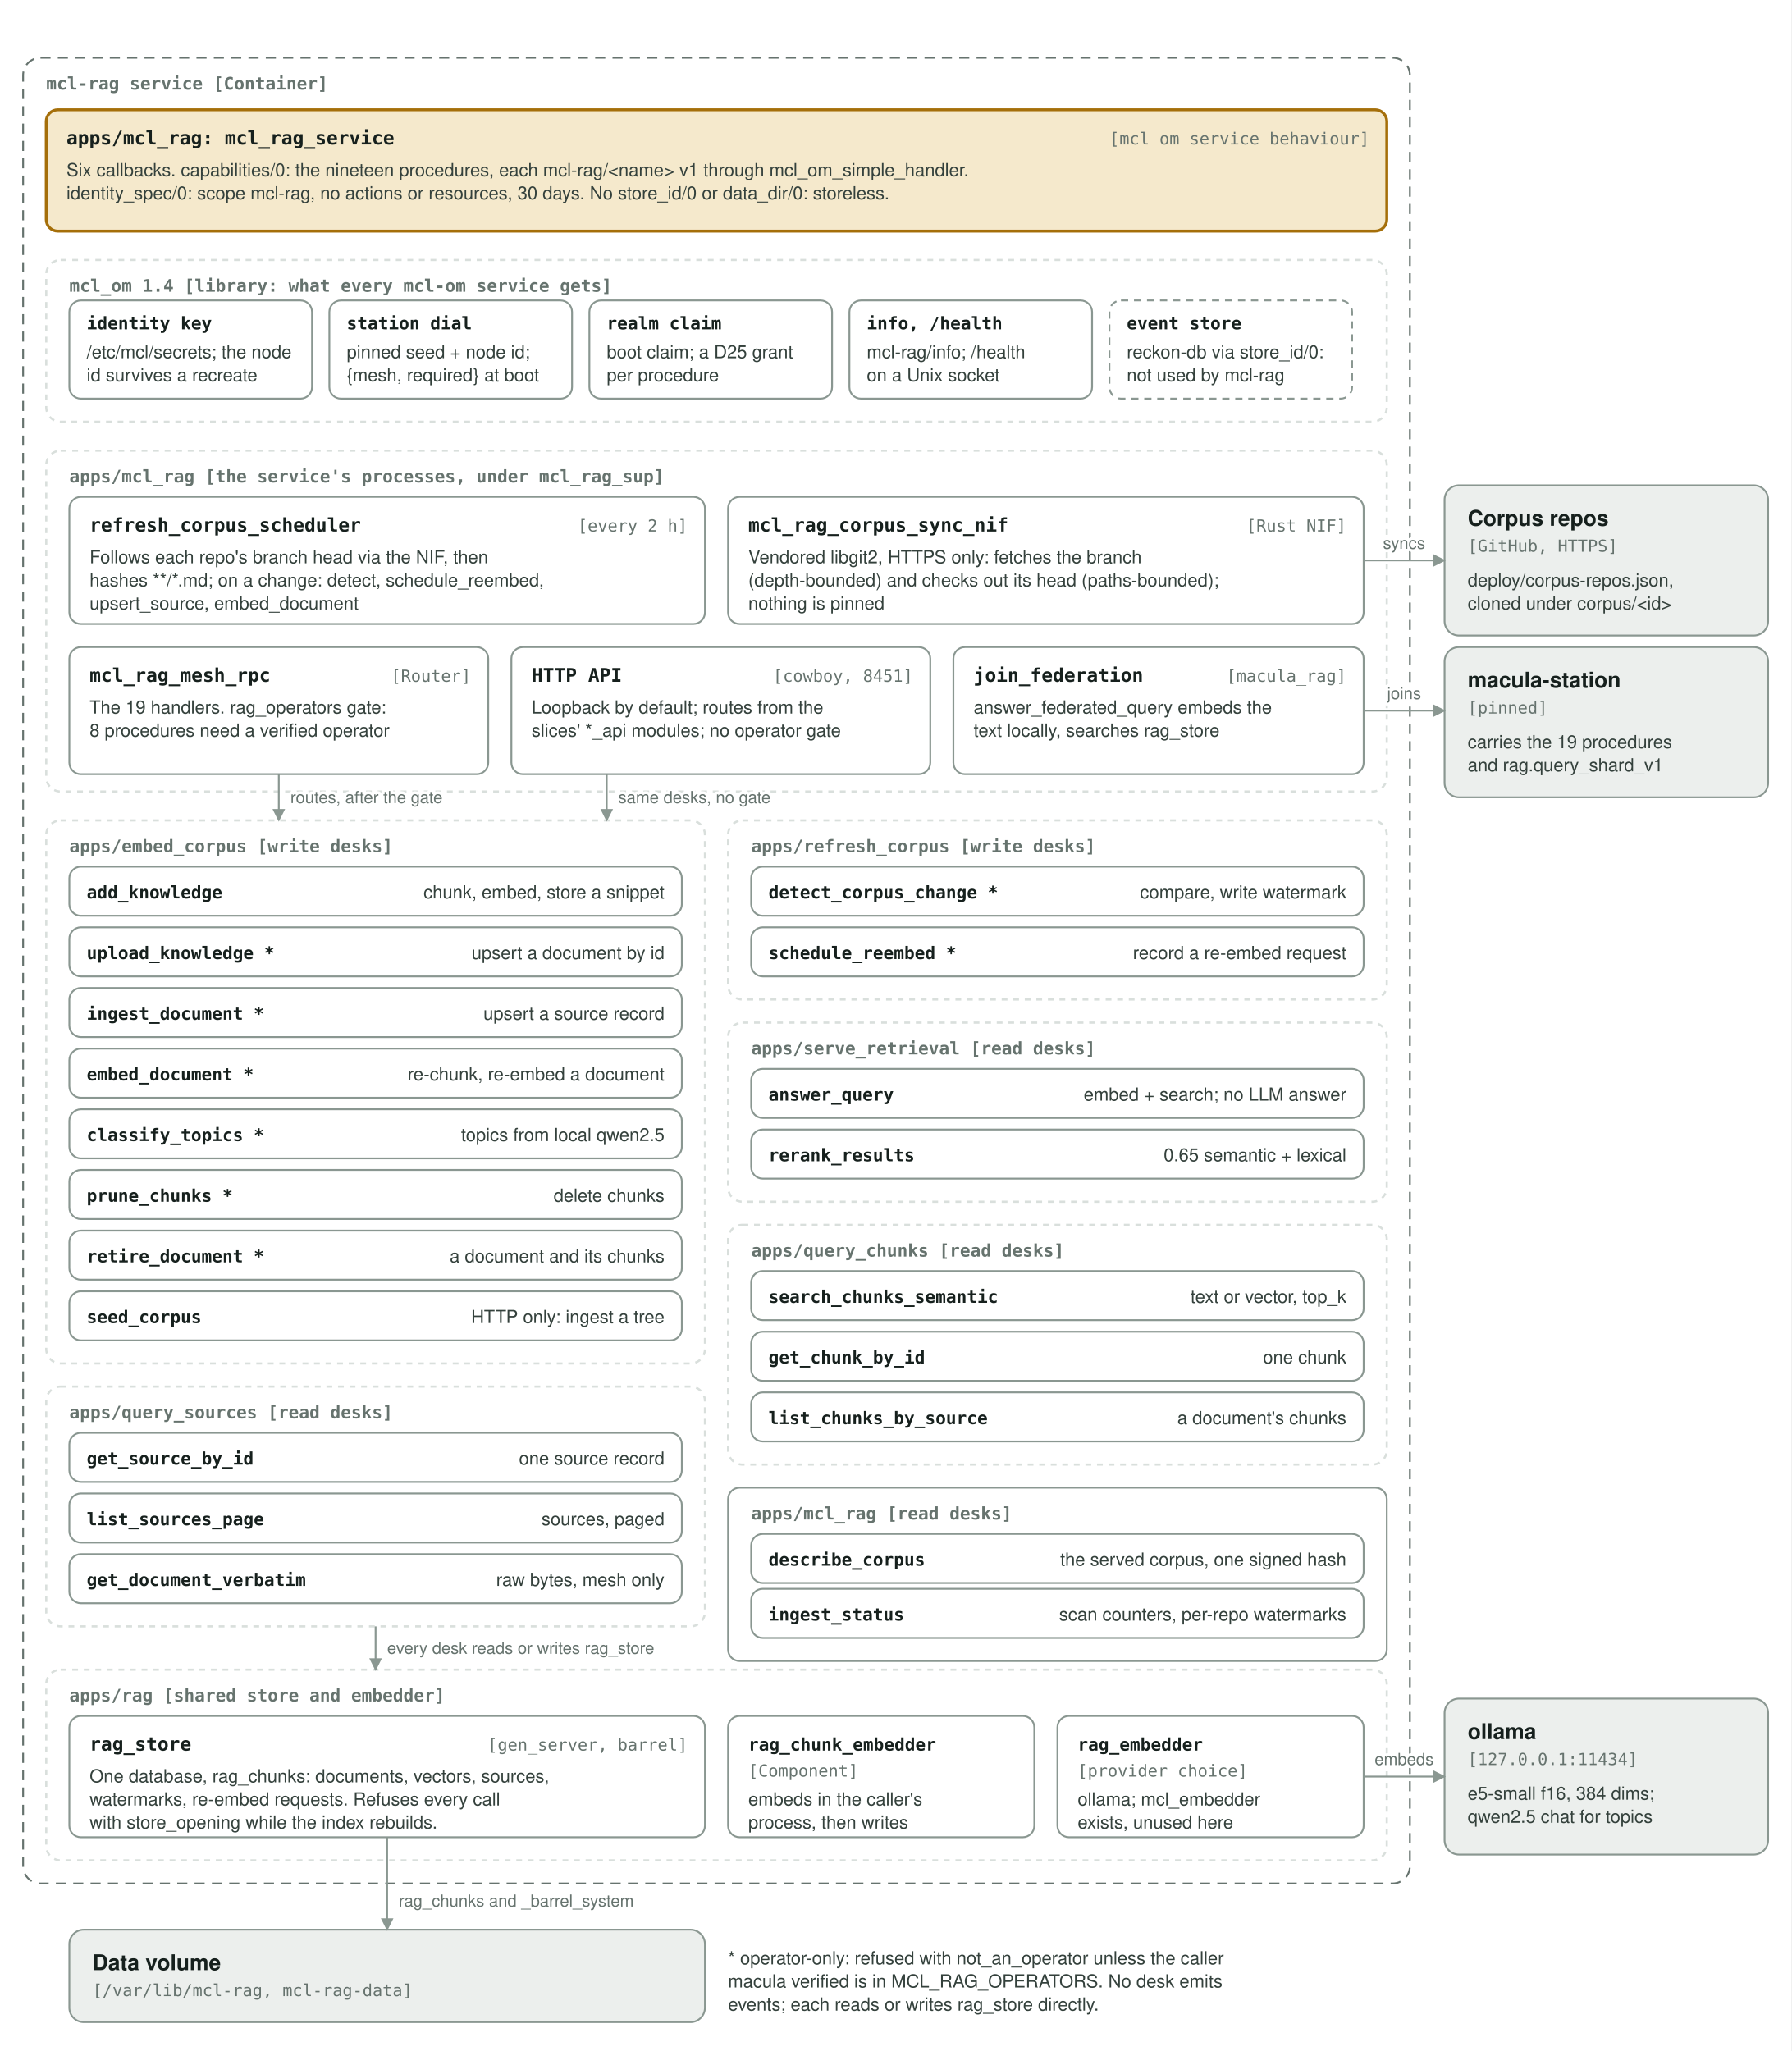
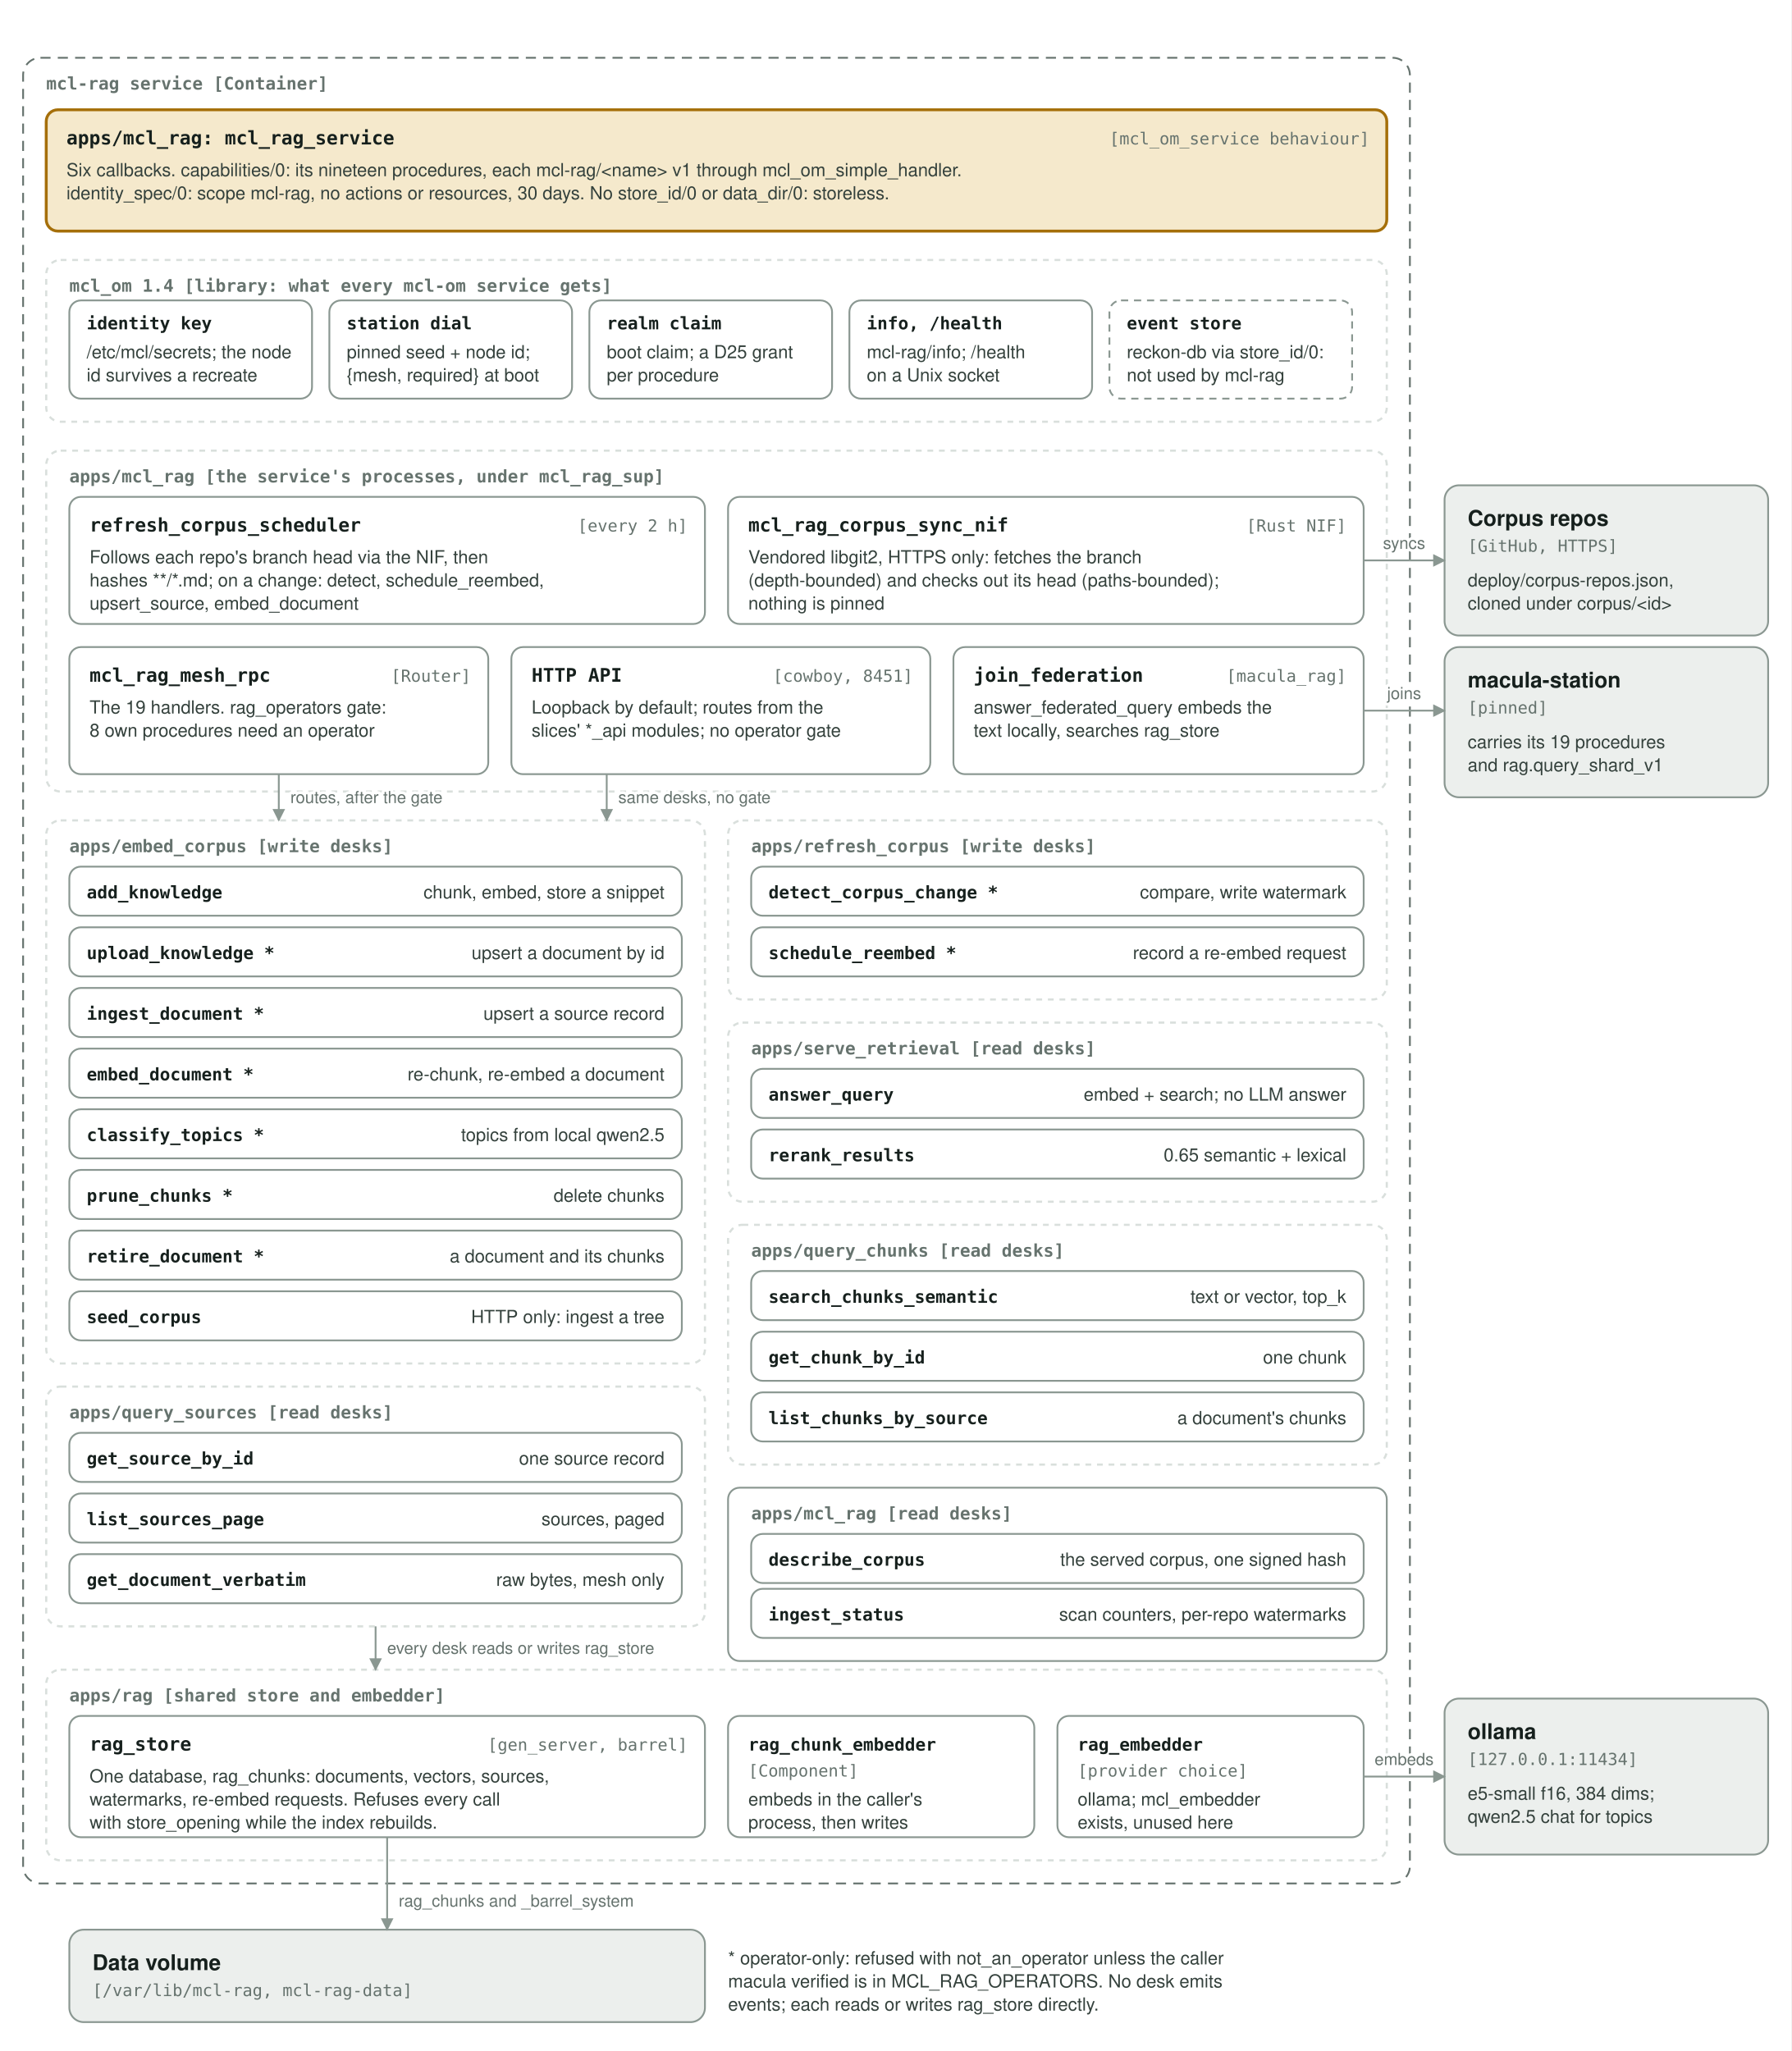
<svg xmlns="http://www.w3.org/2000/svg" viewBox="0 0 1240 1420" role="img" aria-label="mcl-rag components">
  <style>
.t-name { font-family: "Atkinson Hyperlegible", "Segoe UI", system-ui, -apple-system, Helvetica, Arial, sans-serif; font-size: 15px; font-weight: 700; }
.t-desc { font-family: "Atkinson Hyperlegible", "Segoe UI", system-ui, -apple-system, Helvetica, Arial, sans-serif; font-size: 12.5px; }
.t-rel { font-family: "Atkinson Hyperlegible", "Segoe UI", system-ui, -apple-system, Helvetica, Arial, sans-serif; font-size: 11.5px; paint-order: stroke; stroke-width: 4px; stroke-linejoin: round; }
.t-code { font-family: "JetBrains Mono", ui-monospace, Menlo, Consolas, monospace; font-size: 13px; font-weight: 600; }
.t-small { font-size: 12px; }
.t-type { font-family: "JetBrains Mono", ui-monospace, Menlo, Consolas, monospace; font-size: 11.5px; }
.t-bound { font-family: "JetBrains Mono", ui-monospace, Menlo, Consolas, monospace; font-size: 12px; font-weight: 600; }
.edge { fill: none; stroke-width: 1.25; }
.edge-later { fill: none; stroke-width: 1.25; stroke-dasharray: 5 4; }
.bg { fill: #FFFFFF; }
.b-sys { fill: #F5E9CC; stroke: #A56F0A; stroke-width: 2; }
.b-ext { fill: #ECEFED; stroke: #8A9791; stroke-width: 1.25; }
.b-per { fill: #E3EBF2; stroke: #3B5B7A; stroke-width: 1.25; }
.b-cmp { fill: #FFFFFF; stroke: #8A9791; stroke-width: 1.25; }
.b-later { fill: none; stroke: #8A9791; stroke-width: 1.25; stroke-dasharray: 5 4; }
.bound { fill: none; stroke: #66736E; stroke-width: 1.25; stroke-dasharray: 7 5; }
.bound-in { fill: none; stroke: #D9DFDC; stroke-width: 1.5; stroke-dasharray: 4 4; }
.head { fill: #3B5B7A; }
.t-name { fill: #16201D; }
.t-code { fill: #16201D; }
.t-type { fill: #66736E; }
.t-desc { fill: #34413C; }
.t-bound { fill: #66736E; }
.t-rel { fill: #66736E; stroke: #FFFFFF; }
.edge, .edge-later { stroke: #8A9791; }
.arrowhead { fill: #8A9791; }
@media (prefers-color-scheme: dark) {
.bg { fill: #171F1C; }
.b-sys { fill: #3A2E13; stroke: #E3AA3C; stroke-width: 2; }
.b-ext { fill: #1C2421; stroke: #7D8B85; stroke-width: 1.25; }
.b-per { fill: #1D2A36; stroke: #8EB4D8; stroke-width: 1.25; }
.b-cmp { fill: #171F1C; stroke: #7D8B85; stroke-width: 1.25; }
.b-later { fill: none; stroke: #7D8B85; stroke-width: 1.25; stroke-dasharray: 5 4; }
.bound { fill: none; stroke: #93A09A; stroke-width: 1.25; stroke-dasharray: 7 5; }
.bound-in { fill: none; stroke: #2A3431; stroke-width: 1.5; stroke-dasharray: 4 4; }
.head { fill: #8EB4D8; }
.t-name { fill: #E6ECE9; }
.t-code { fill: #E6ECE9; }
.t-type { fill: #93A09A; }
.t-desc { fill: #C3CDC8; }
.t-bound { fill: #93A09A; }
.t-rel { fill: #93A09A; stroke: #171F1C; }
.edge, .edge-later { stroke: #7D8B85; }
.arrowhead { fill: #7D8B85; }
}
</style>
  <defs>
    <marker id="a" viewBox="0 0 10 10" refX="9" refY="5" markerWidth="7" markerHeight="7" orient="auto-start-reverse">
      <path class="arrowhead" d="M0 0L10 5L0 10z" />
    </marker>
  </defs>
  <rect class="bg" x="0" y="0" width="1240" height="1420" />
  <rect class="bound" x="16" y="40" width="960" height="1264" rx="12" />
  <text class="t-bound" x="32" y="62">mcl-rag service [Container]</text>
  <rect class="b-sys" x="32" y="76" width="928" height="84" rx="8" />
  <text class="t-code" x="46" y="100">apps/mcl_rag: mcl_rag_service</text>
  <text class="t-type" x="948" y="100" text-anchor="end">[mcl_om_service behaviour]</text>
-   <text class="t-desc" x="46" y="122">Six callbacks. capabilities/0: the nineteen procedures, each mcl-rag/&lt;name&gt; v1 through mcl_om_simple_handler.</text>
+   <text class="t-desc" x="46" y="122">Six callbacks. capabilities/0: its nineteen procedures, each mcl-rag/&lt;name&gt; v1 through mcl_om_simple_handler.</text>
  <text class="t-desc" x="46" y="138">identity_spec/0: scope mcl-rag, no actions or resources, 30 days. No store_id/0 or data_dir/0: storeless.</text>
  <rect class="bound-in" x="32" y="180" width="928" height="112" rx="10" />
  <text class="t-bound" x="48" y="202">mcl_om 1.4 [library: what every mcl-om service gets]</text>
  <rect class="b-cmp" x="48" y="208" width="168" height="68" rx="8" />
  <text class="t-code t-small" x="60" y="228">identity key</text>
  <text class="t-desc" x="60" y="248">/etc/mcl/secrets; the node</text>
  <text class="t-desc" x="60" y="264">id survives a recreate</text>
  <rect class="b-cmp" x="228" y="208" width="168" height="68" rx="8" />
  <text class="t-code t-small" x="240" y="228">station dial</text>
  <text class="t-desc" x="240" y="248">pinned seed + node id;</text>
  <text class="t-desc" x="240" y="264">{mesh, required} at boot</text>
  <rect class="b-cmp" x="408" y="208" width="168" height="68" rx="8" />
  <text class="t-code t-small" x="420" y="228">realm claim</text>
  <text class="t-desc" x="420" y="248">boot claim; a D25 grant</text>
  <text class="t-desc" x="420" y="264">per procedure</text>
  <rect class="b-cmp" x="588" y="208" width="168" height="68" rx="8" />
  <text class="t-code t-small" x="600" y="228">info, /health</text>
  <text class="t-desc" x="600" y="248">mcl-rag/info; /health</text>
  <text class="t-desc" x="600" y="264">on a Unix socket</text>
  <rect class="b-later" x="768" y="208" width="168" height="68" rx="8" />
  <text class="t-code t-small" x="780" y="228">event store</text>
  <text class="t-desc" x="780" y="248">reckon-db via store_id/0:</text>
  <text class="t-desc" x="780" y="264">not used by mcl-rag</text>
  <rect class="bound-in" x="32" y="312" width="928" height="236" rx="10" />
  <text class="t-bound" x="48" y="334">apps/mcl_rag [the service's processes, under mcl_rag_sup]</text>
  <rect class="b-cmp" x="48" y="344" width="440" height="88" rx="8" />
  <text class="t-code" x="62" y="368">refresh_corpus_scheduler</text>
  <text class="t-type" x="476" y="368" text-anchor="end">[every 2 h]</text>
  <text class="t-desc" x="62" y="390">Follows each repo's branch head via the NIF, then</text>
  <text class="t-desc" x="62" y="406">hashes **/*.md; on a change: detect, schedule_reembed,</text>
  <text class="t-desc" x="62" y="422">upsert_source, embed_document</text>
  <rect class="b-cmp" x="504" y="344" width="440" height="88" rx="8" />
  <text class="t-code" x="518" y="368">mcl_rag_corpus_sync_nif</text>
  <text class="t-type" x="932" y="368" text-anchor="end">[Rust NIF]</text>
  <text class="t-desc" x="518" y="390">Vendored libgit2, HTTPS only: fetches the branch</text>
  <text class="t-desc" x="518" y="406">(depth-bounded) and checks out its head (paths-bounded);</text>
  <text class="t-desc" x="518" y="422">nothing is pinned</text>
  <rect class="b-cmp" x="48" y="448" width="290" height="88" rx="8" />
  <text class="t-code" x="62" y="472">mcl_rag_mesh_rpc</text>
  <text class="t-type" x="326" y="472" text-anchor="end">[Router]</text>
  <text class="t-desc" x="62" y="494">The 19 handlers. rag_operators gate:</text>
-   <text class="t-desc" x="62" y="510">8 procedures need a verified operator</text>
+   <text class="t-desc" x="62" y="510">8 own procedures need an operator</text>
  <rect class="b-cmp" x="354" y="448" width="290" height="88" rx="8" />
  <text class="t-code" x="368" y="472">HTTP API</text>
  <text class="t-type" x="632" y="472" text-anchor="end">[cowboy, 8451]</text>
  <text class="t-desc" x="368" y="494">Loopback by default; routes from the</text>
  <text class="t-desc" x="368" y="510">slices' *_api modules; no operator gate</text>
  <rect class="b-cmp" x="660" y="448" width="284" height="88" rx="8" />
  <text class="t-code" x="674" y="472">join_federation</text>
  <text class="t-type" x="932" y="472" text-anchor="end">[macula_rag]</text>
  <text class="t-desc" x="674" y="494">answer_federated_query embeds the</text>
  <text class="t-desc" x="674" y="510">text locally, searches rag_store</text>
  <rect class="bound-in" x="32" y="568" width="456" height="376" rx="10" />
  <text class="t-bound" x="48" y="590">apps/embed_corpus [write desks]</text>
  <rect class="b-cmp" x="48" y="600" width="424" height="34" rx="8" />
  <text class="t-code t-small" x="60" y="622">add_knowledge</text>
  <text class="t-desc" x="460" y="622" text-anchor="end">chunk, embed, store a snippet</text>
  <rect class="b-cmp" x="48" y="642" width="424" height="34" rx="8" />
  <text class="t-code t-small" x="60" y="664">upload_knowledge *</text>
  <text class="t-desc" x="460" y="664" text-anchor="end">upsert a document by id</text>
  <rect class="b-cmp" x="48" y="684" width="424" height="34" rx="8" />
  <text class="t-code t-small" x="60" y="706">ingest_document *</text>
  <text class="t-desc" x="460" y="706" text-anchor="end">upsert a source record</text>
  <rect class="b-cmp" x="48" y="726" width="424" height="34" rx="8" />
  <text class="t-code t-small" x="60" y="748">embed_document *</text>
  <text class="t-desc" x="460" y="748" text-anchor="end">re-chunk, re-embed a document</text>
  <rect class="b-cmp" x="48" y="768" width="424" height="34" rx="8" />
  <text class="t-code t-small" x="60" y="790">classify_topics *</text>
  <text class="t-desc" x="460" y="790" text-anchor="end">topics from local qwen2.5</text>
  <rect class="b-cmp" x="48" y="810" width="424" height="34" rx="8" />
  <text class="t-code t-small" x="60" y="832">prune_chunks *</text>
  <text class="t-desc" x="460" y="832" text-anchor="end">delete chunks</text>
  <rect class="b-cmp" x="48" y="852" width="424" height="34" rx="8" />
  <text class="t-code t-small" x="60" y="874">retire_document *</text>
  <text class="t-desc" x="460" y="874" text-anchor="end">a document and its chunks</text>
  <rect class="b-cmp" x="48" y="894" width="424" height="34" rx="8" />
  <text class="t-code t-small" x="60" y="916">seed_corpus</text>
  <text class="t-desc" x="460" y="916" text-anchor="end">HTTP only: ingest a tree</text>
  <rect class="bound-in" x="32" y="960" width="456" height="166" rx="10" />
  <text class="t-bound" x="48" y="982">apps/query_sources [read desks]</text>
  <rect class="b-cmp" x="48" y="992" width="424" height="34" rx="8" />
  <text class="t-code t-small" x="60" y="1014">get_source_by_id</text>
  <text class="t-desc" x="460" y="1014" text-anchor="end">one source record</text>
  <rect class="b-cmp" x="48" y="1034" width="424" height="34" rx="8" />
  <text class="t-code t-small" x="60" y="1056">list_sources_page</text>
  <text class="t-desc" x="460" y="1056" text-anchor="end">sources, paged</text>
  <rect class="b-cmp" x="48" y="1076" width="424" height="34" rx="8" />
  <text class="t-code t-small" x="60" y="1098">get_document_verbatim</text>
  <text class="t-desc" x="460" y="1098" text-anchor="end">raw bytes, mesh only</text>
  <rect class="bound-in" x="504" y="568" width="456" height="124" rx="10" />
  <text class="t-bound" x="520" y="590">apps/refresh_corpus [write desks]</text>
  <rect class="b-cmp" x="520" y="600" width="424" height="34" rx="8" />
  <text class="t-code t-small" x="532" y="622">detect_corpus_change *</text>
  <text class="t-desc" x="932" y="622" text-anchor="end">compare, write watermark</text>
  <rect class="b-cmp" x="520" y="642" width="424" height="34" rx="8" />
  <text class="t-code t-small" x="532" y="664">schedule_reembed *</text>
  <text class="t-desc" x="932" y="664" text-anchor="end">record a re-embed request</text>
  <rect class="bound-in" x="504" y="708" width="456" height="124" rx="10" />
  <text class="t-bound" x="520" y="730">apps/serve_retrieval [read desks]</text>
  <rect class="b-cmp" x="520" y="740" width="424" height="34" rx="8" />
  <text class="t-code t-small" x="532" y="762">answer_query</text>
  <text class="t-desc" x="932" y="762" text-anchor="end">embed + search; no LLM answer</text>
  <rect class="b-cmp" x="520" y="782" width="424" height="34" rx="8" />
  <text class="t-code t-small" x="532" y="804">rerank_results</text>
  <text class="t-desc" x="932" y="804" text-anchor="end">0.65 semantic + lexical</text>
  <rect class="bound-in" x="504" y="848" width="456" height="166" rx="10" />
  <text class="t-bound" x="520" y="870">apps/query_chunks [read desks]</text>
  <rect class="b-cmp" x="520" y="880" width="424" height="34" rx="8" />
  <text class="t-code t-small" x="532" y="902">search_chunks_semantic</text>
  <text class="t-desc" x="932" y="902" text-anchor="end">text or vector, top_k</text>
  <rect class="b-cmp" x="520" y="922" width="424" height="34" rx="8" />
  <text class="t-code t-small" x="532" y="944">get_chunk_by_id</text>
  <text class="t-desc" x="932" y="944" text-anchor="end">one chunk</text>
  <rect class="b-cmp" x="520" y="964" width="424" height="34" rx="8" />
  <text class="t-code t-small" x="532" y="986">list_chunks_by_source</text>
  <text class="t-desc" x="932" y="986" text-anchor="end">a document's chunks</text>
  <rect class="b-cmp" x="504" y="1030" width="456" height="120" rx="8" />
  <text class="t-bound" x="520" y="1052">apps/mcl_rag [read desks]</text>
  <rect class="b-cmp" x="520" y="1062" width="424" height="34" rx="8" />
  <text class="t-code t-small" x="532" y="1084">describe_corpus</text>
  <text class="t-desc" x="932" y="1084" text-anchor="end">the served corpus, one signed hash</text>
  <rect class="b-cmp" x="520" y="1100" width="424" height="34" rx="8" />
  <text class="t-code t-small" x="532" y="1122">ingest_status</text>
  <text class="t-desc" x="932" y="1122" text-anchor="end">scan counters, per-repo watermarks</text>
  <rect class="bound-in" x="32" y="1156" width="928" height="132" rx="10" />
  <text class="t-bound" x="48" y="1178">apps/rag [shared store and embedder]</text>
  <rect class="b-cmp" x="48" y="1188" width="440" height="84" rx="8" />
  <text class="t-code" x="62" y="1212">rag_store</text>
  <text class="t-type" x="476" y="1212" text-anchor="end">[gen_server, barrel]</text>
  <text class="t-desc" x="62" y="1234">One database, rag_chunks: documents, vectors, sources,</text>
  <text class="t-desc" x="62" y="1250">watermarks, re-embed requests. Refuses every call</text>
  <text class="t-desc" x="62" y="1266">with store_opening while the index rebuilds.</text>
  <rect class="b-cmp" x="504" y="1188" width="212" height="84" rx="8" />
  <text class="t-code t-small" x="518" y="1212">rag_chunk_embedder</text>
  <text class="t-type" x="518" y="1230">[Component]</text>
  <text class="t-desc" x="518" y="1250">embeds in the caller's</text>
  <text class="t-desc" x="518" y="1266">process, then writes</text>
  <rect class="b-cmp" x="732" y="1188" width="212" height="84" rx="8" />
  <text class="t-code t-small" x="746" y="1212">rag_embedder</text>
  <text class="t-type" x="746" y="1230">[provider choice]</text>
  <text class="t-desc" x="746" y="1250">ollama; mcl_embedder</text>
  <text class="t-desc" x="746" y="1266">exists, unused here</text>
  <rect class="b-ext" x="1000" y="336" width="224" height="104" rx="10" />
  <text class="t-name" x="1016" y="364">Corpus repos</text>
  <text class="t-type" x="1016" y="382">[GitHub, HTTPS]</text>
  <text class="t-desc" x="1016" y="406">deploy/corpus-repos.json,</text>
  <text class="t-desc" x="1016" y="422">cloned under corpus/&lt;id&gt;</text>
  <rect class="b-ext" x="1000" y="448" width="224" height="104" rx="10" />
  <text class="t-name" x="1016" y="476">macula-station</text>
  <text class="t-type" x="1016" y="494">[pinned]</text>
-   <text class="t-desc" x="1016" y="518">carries the 19 procedures</text>
+   <text class="t-desc" x="1016" y="518">carries its 19 procedures</text>
  <text class="t-desc" x="1016" y="534">and rag.query_shard_v1</text>
  <rect class="b-ext" x="1000" y="1176" width="224" height="108" rx="10" />
  <text class="t-name" x="1016" y="1204">ollama</text>
  <text class="t-type" x="1016" y="1222">[127.0.0.1:11434]</text>
  <text class="t-desc" x="1016" y="1246">e5-small f16, 384 dims;</text>
  <text class="t-desc" x="1016" y="1262">qwen2.5 chat for topics</text>
  <rect class="b-ext" x="48" y="1336" width="440" height="64" rx="10" />
  <text class="t-name" x="64" y="1364">Data volume</text>
  <text class="t-type" x="64" y="1382">[/var/lib/mcl-rag, mcl-rag-data]</text>
  <path class="edge" d="M944 388H1000" marker-end="url(#a)" />
  <text class="t-rel" x="972" y="380" text-anchor="middle">syncs</text>
  <path class="edge" d="M944 492H1000" marker-end="url(#a)" />
  <text class="t-rel" x="972" y="484" text-anchor="middle">joins</text>
  <path class="edge" d="M193 536V568" marker-end="url(#a)" />
  <text class="t-rel" x="201" y="556">routes, after the gate</text>
  <path class="edge" d="M420 536V568" marker-end="url(#a)" />
  <text class="t-rel" x="428" y="556">same desks, no gate</text>
  <path class="edge" d="M260 1126V1156" marker-end="url(#a)" />
  <text class="t-rel" x="268" y="1145">every desk reads or writes rag_store</text>
  <path class="edge" d="M944 1230H1000" marker-end="url(#a)" />
  <text class="t-rel" x="972" y="1222" text-anchor="middle">embeds</text>
  <path class="edge" d="M268 1272V1336" marker-end="url(#a)" />
  <text class="t-rel" x="276" y="1320">rag_chunks and _barrel_system</text>
  <text class="t-desc" x="504" y="1360">* operator-only: refused with not_an_operator unless the caller</text>
  <text class="t-desc" x="504" y="1376">macula verified is in MCL_RAG_OPERATORS. No desk emits</text>
  <text class="t-desc" x="504" y="1392">events; each reads or writes rag_store directly.</text>
</svg>
